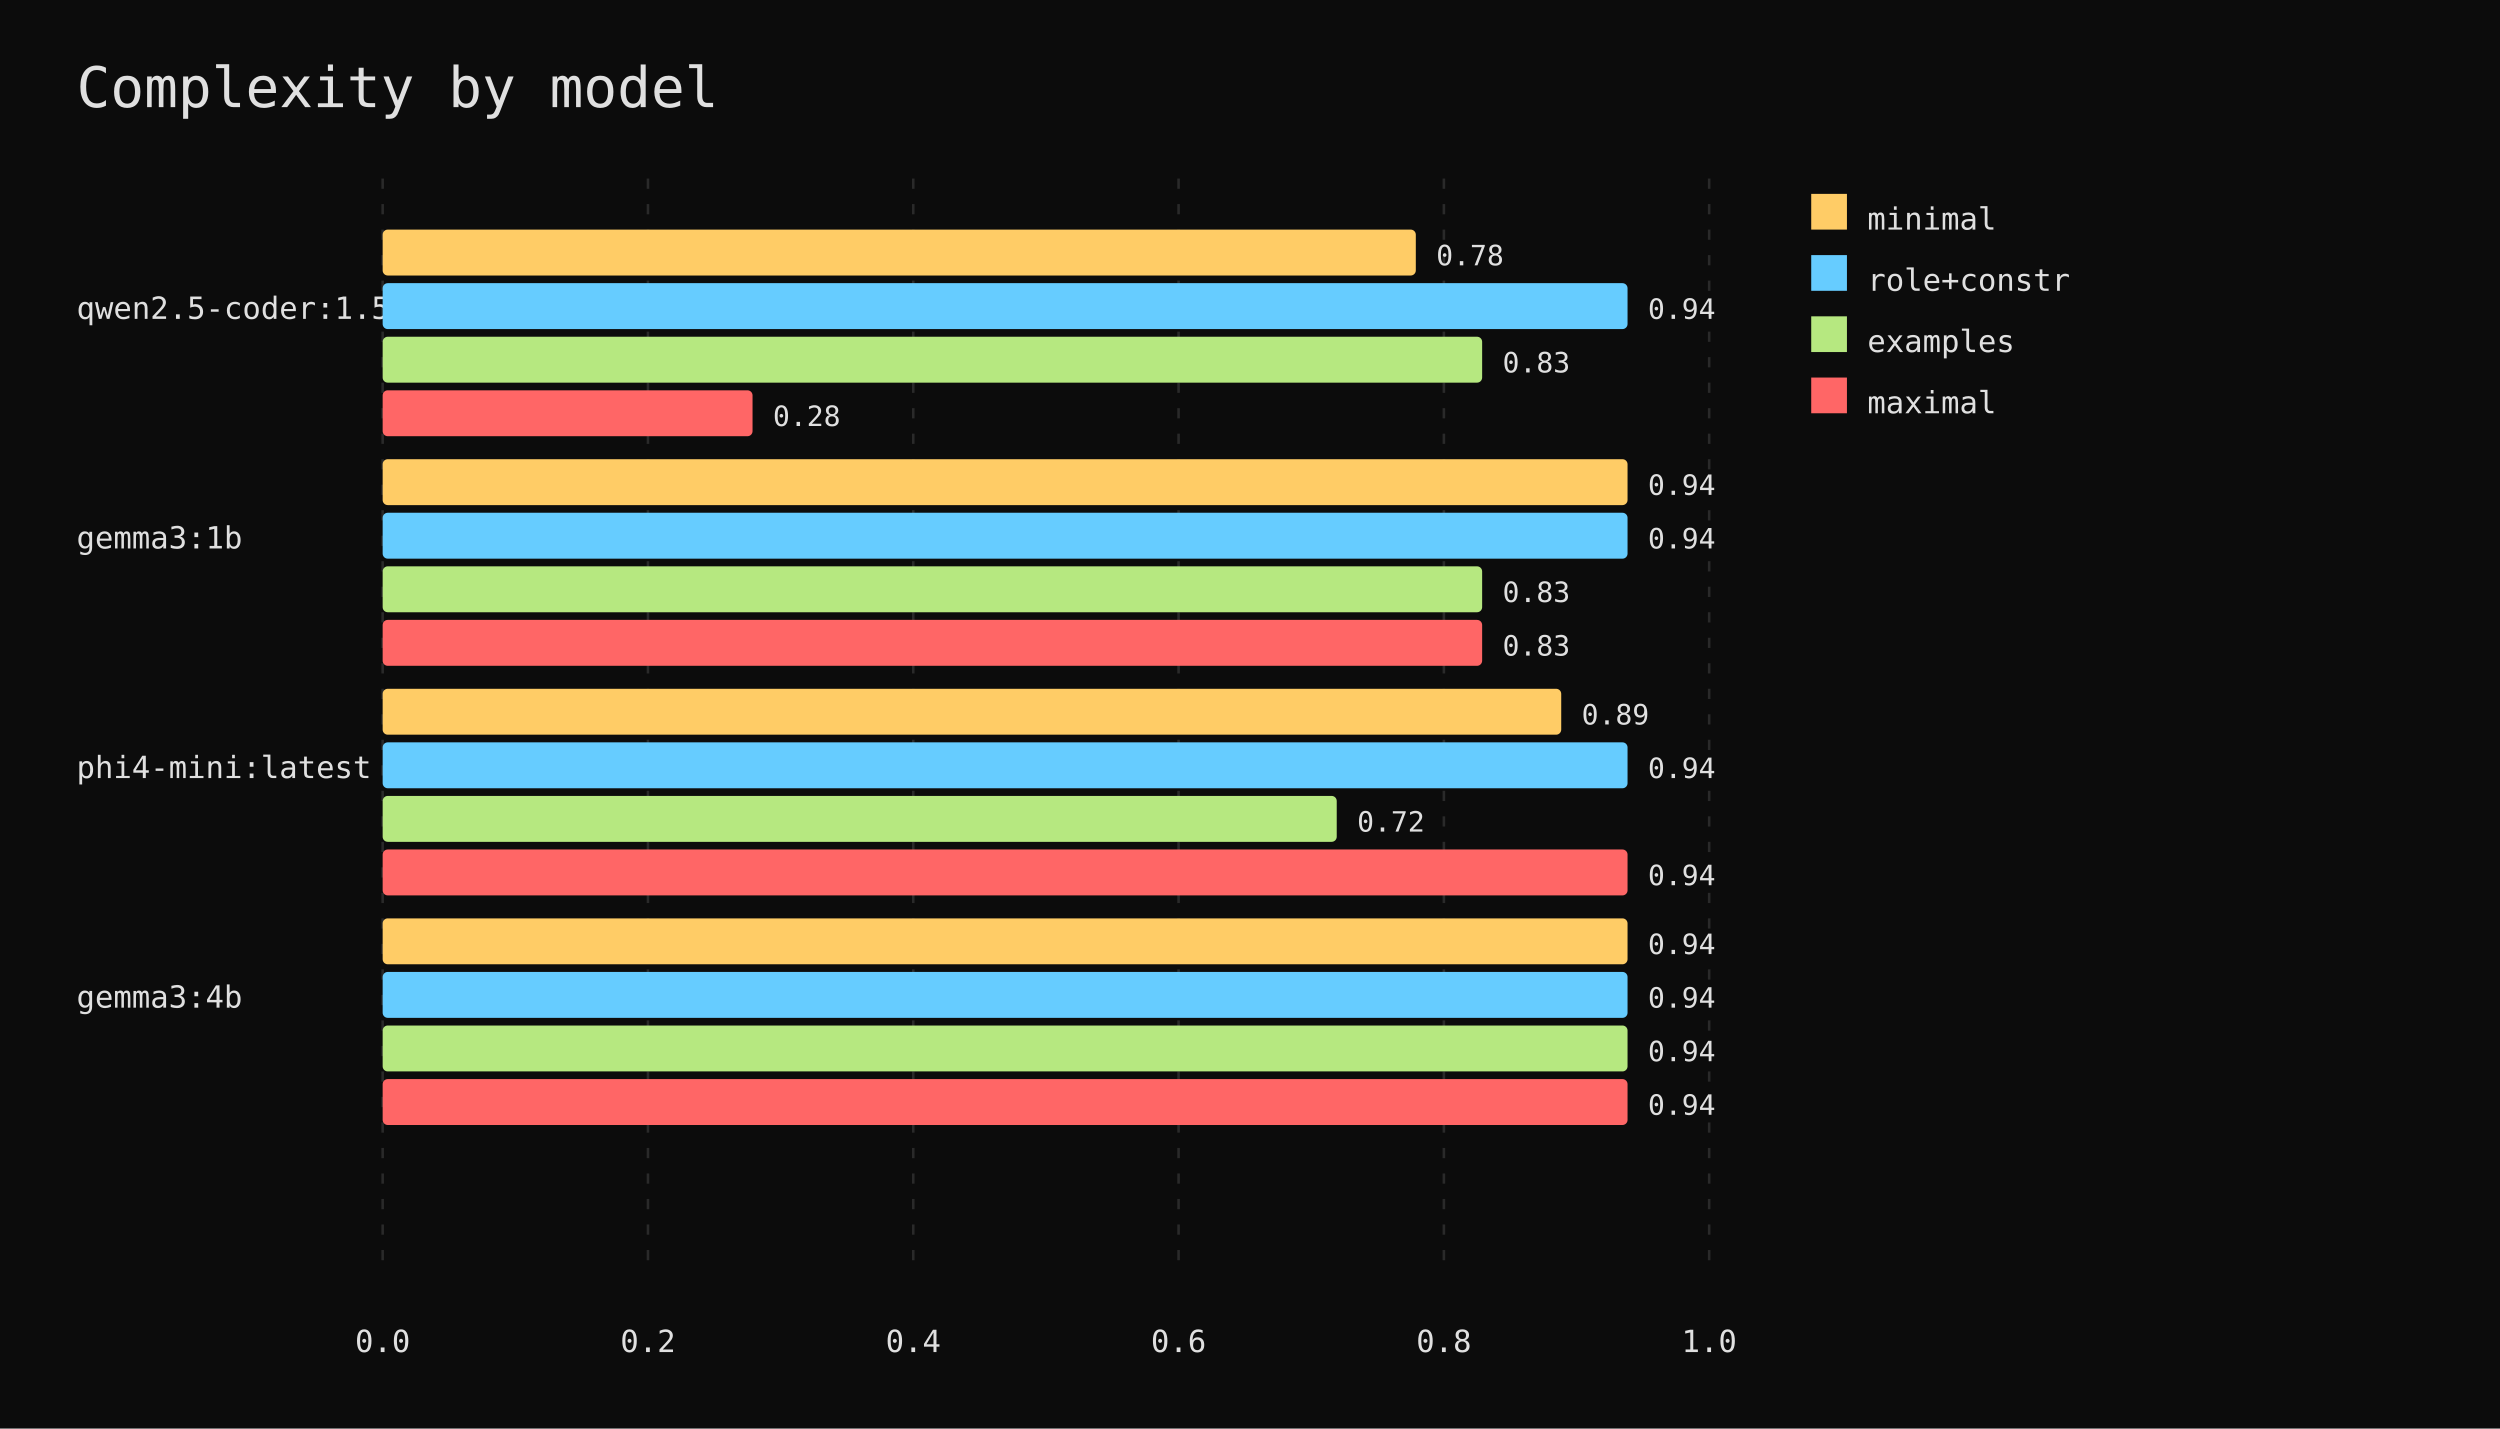
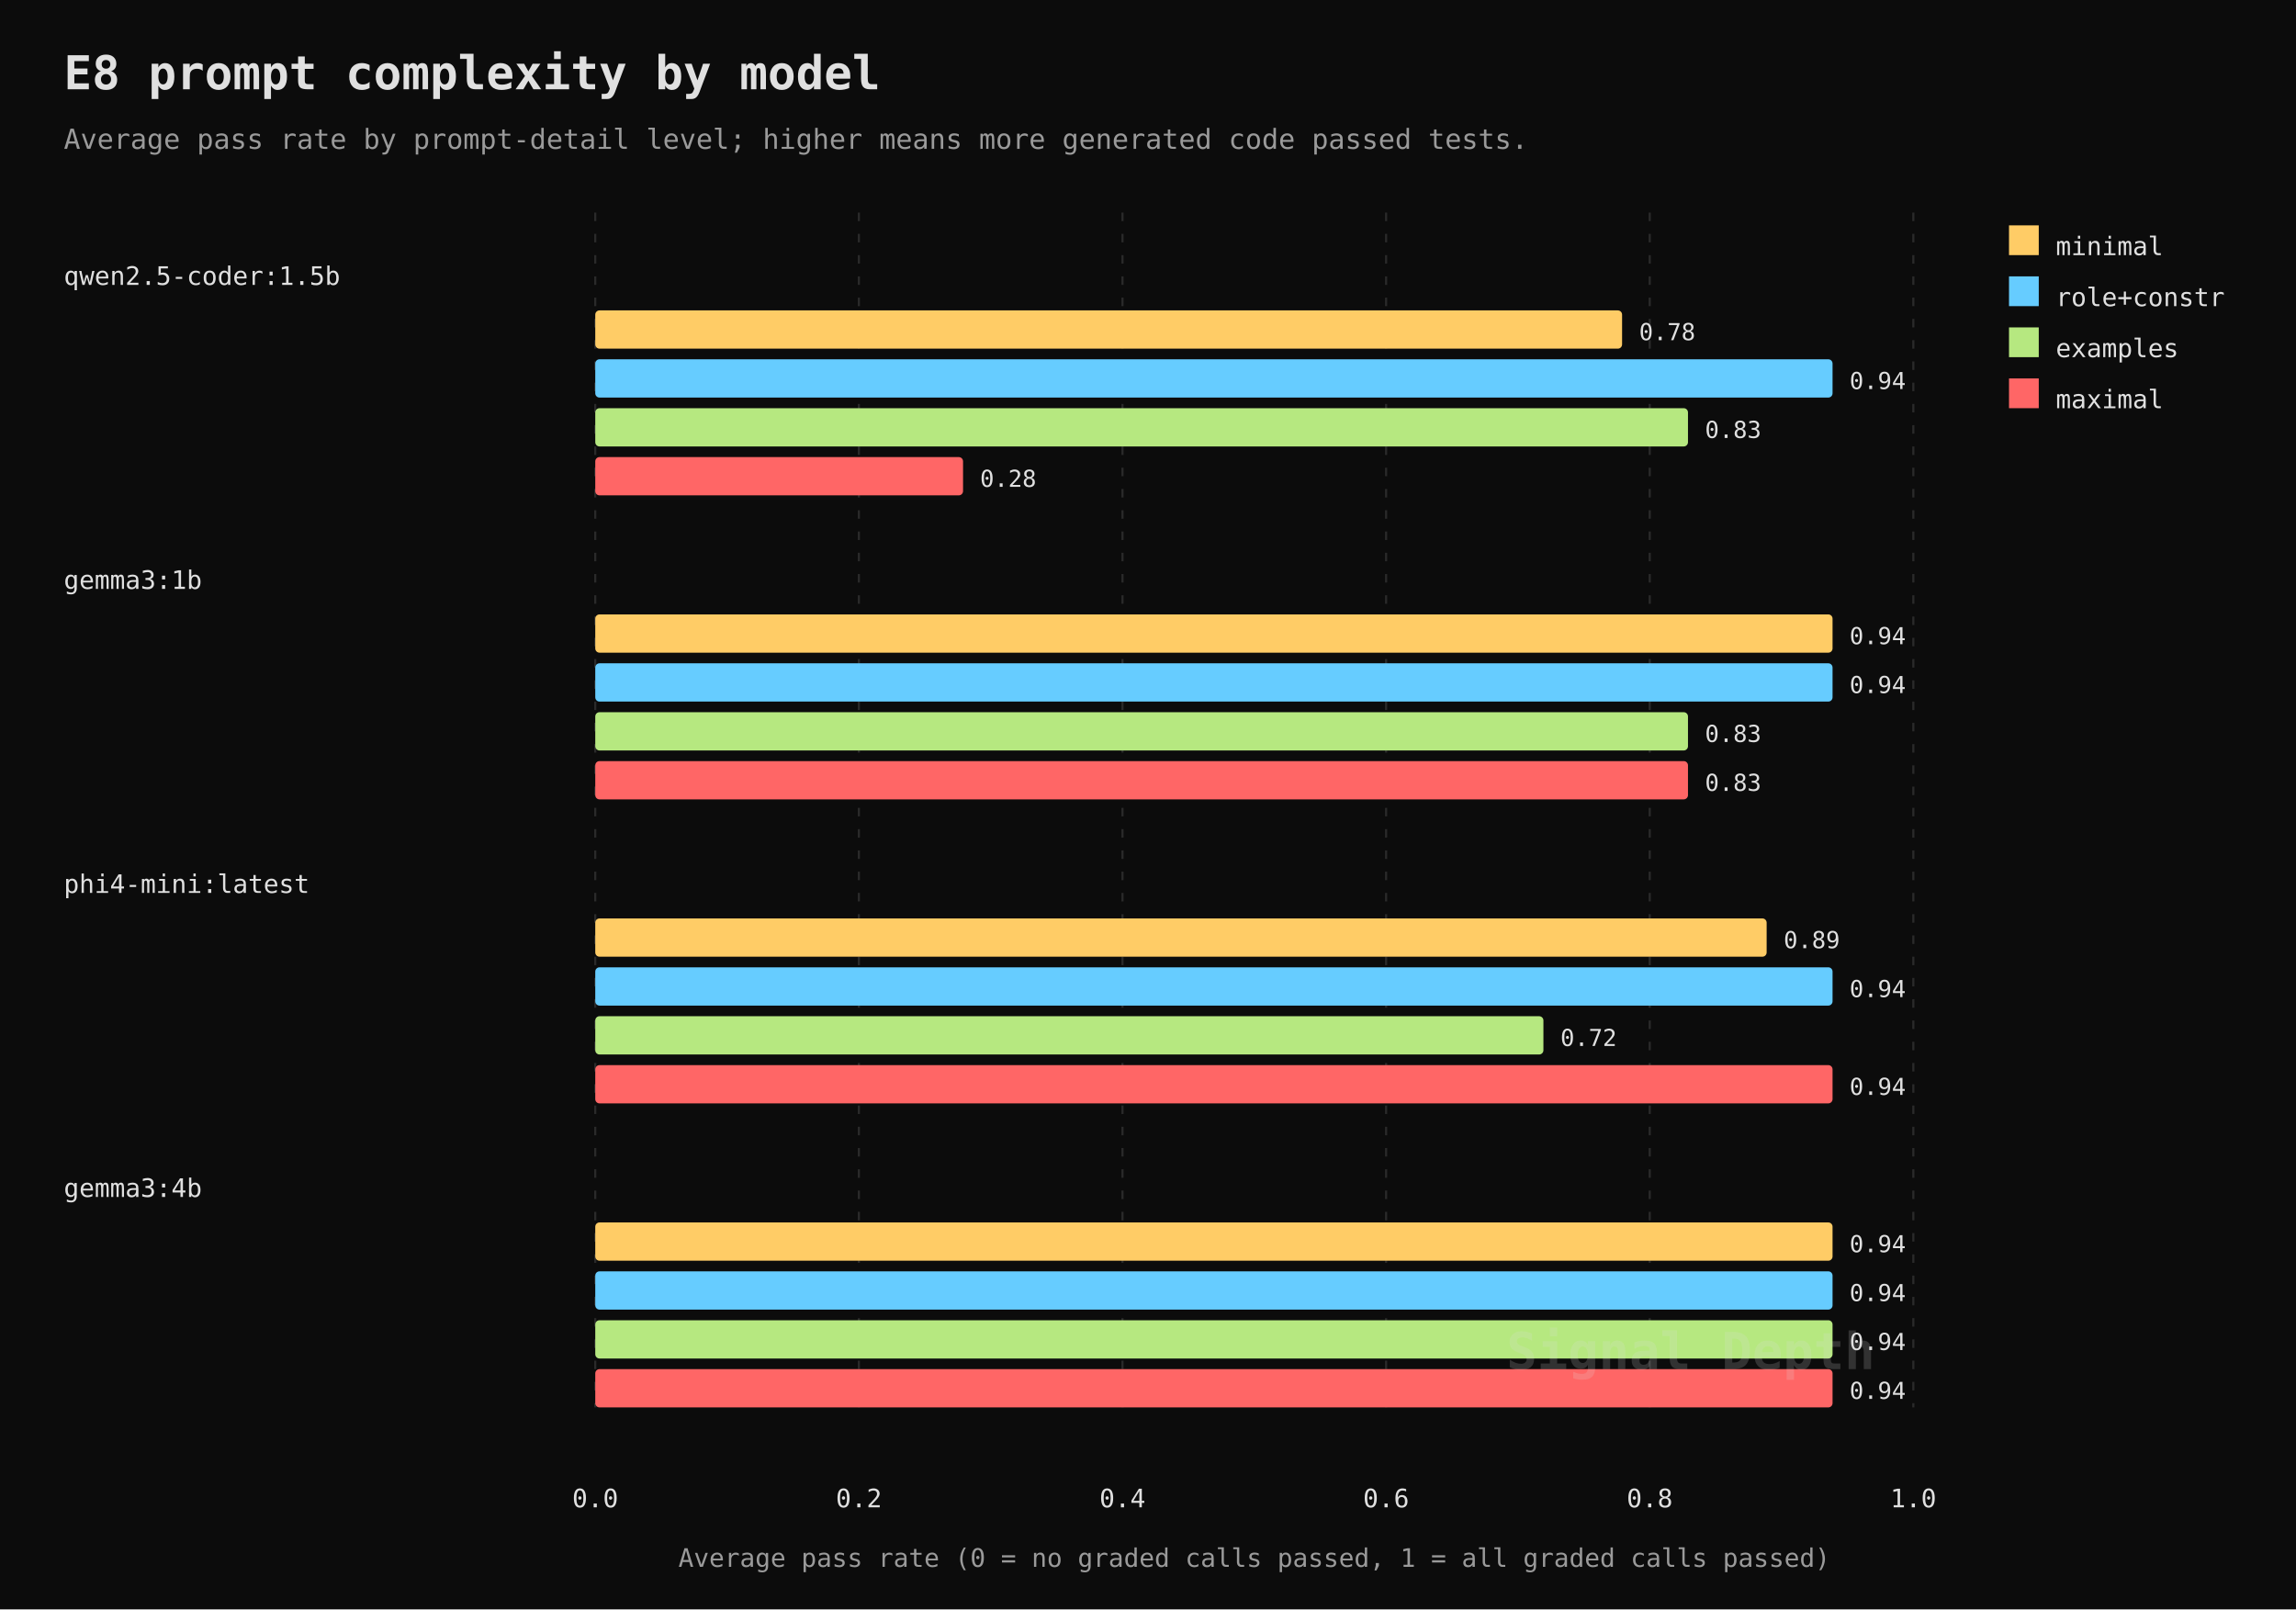
- <svg xmlns="http://www.w3.org/2000/svg" width="980" height="560" viewBox="0 0 980 560">
+ <svg xmlns="http://www.w3.org/2000/svg" width="1080" height="757" viewBox="0 0 1080 757">
  <rect width="100%" height="100%" fill="#0c0c0c" />
  <g font-family="JetBrains Mono, Menlo, monospace" font-size="14" fill="#e0e0e0">
-     <text x="30" y="42" font-size="22" text-anchor="start">Complexity by model</text>
-     <line x1="150" y1="70" x2="150" y2="495" stroke="#2a2a2a" stroke-dasharray="4 6" />
-     <text x="150" y="530" font-size="12" text-anchor="middle">0.0</text>
-     <line x1="254" y1="70" x2="254" y2="495" stroke="#2a2a2a" stroke-dasharray="4 6" />
-     <text x="254" y="530" font-size="12" text-anchor="middle">0.2</text>
-     <line x1="358" y1="70" x2="358" y2="495" stroke="#2a2a2a" stroke-dasharray="4 6" />
-     <text x="358" y="530" font-size="12" text-anchor="middle">0.4</text>
-     <line x1="462" y1="70" x2="462" y2="495" stroke="#2a2a2a" stroke-dasharray="4 6" />
-     <text x="462" y="530" font-size="12" text-anchor="middle">0.6</text>
-     <line x1="566" y1="70" x2="566" y2="495" stroke="#2a2a2a" stroke-dasharray="4 6" />
-     <text x="566" y="530" font-size="12" text-anchor="middle">0.8</text>
-     <line x1="670" y1="70" x2="670" y2="495" stroke="#2a2a2a" stroke-dasharray="4 6" />
-     <text x="670" y="530" font-size="12" text-anchor="middle">1.0</text>
-     <text x="30" y="125" font-size="12" text-anchor="start">qwen2.5-coder:1.5b</text>
-     <rect x="150" y="90" width="405" height="18" rx="2" fill="#ffcc66" />
-     <text x="563" y="104" font-size="11" text-anchor="start">0.78</text>
-     <rect x="150" y="111" width="488" height="18" rx="2" fill="#66ccff" />
-     <text x="646" y="125" font-size="11" text-anchor="start">0.94</text>
-     <rect x="150" y="132" width="431" height="18" rx="2" fill="#b6e880" />
-     <text x="589" y="146" font-size="11" text-anchor="start">0.83</text>
-     <rect x="150" y="153" width="145" height="18" rx="2" fill="#ff6666" />
-     <text x="303" y="167" font-size="11" text-anchor="start">0.28</text>
-     <text x="30" y="215" font-size="12" text-anchor="start">gemma3:1b</text>
-     <rect x="150" y="180" width="488" height="18" rx="2" fill="#ffcc66" />
-     <text x="646" y="194" font-size="11" text-anchor="start">0.94</text>
-     <rect x="150" y="201" width="488" height="18" rx="2" fill="#66ccff" />
-     <text x="646" y="215" font-size="11" text-anchor="start">0.94</text>
-     <rect x="150" y="222" width="431" height="18" rx="2" fill="#b6e880" />
-     <text x="589" y="236" font-size="11" text-anchor="start">0.83</text>
-     <rect x="150" y="243" width="431" height="18" rx="2" fill="#ff6666" />
-     <text x="589" y="257" font-size="11" text-anchor="start">0.83</text>
-     <text x="30" y="305" font-size="12" text-anchor="start">phi4-mini:latest</text>
-     <rect x="150" y="270" width="462" height="18" rx="2" fill="#ffcc66" />
-     <text x="620" y="284" font-size="11" text-anchor="start">0.89</text>
-     <rect x="150" y="291" width="488" height="18" rx="2" fill="#66ccff" />
-     <text x="646" y="305" font-size="11" text-anchor="start">0.94</text>
-     <rect x="150" y="312" width="374" height="18" rx="2" fill="#b6e880" />
-     <text x="532" y="326" font-size="11" text-anchor="start">0.72</text>
-     <rect x="150" y="333" width="488" height="18" rx="2" fill="#ff6666" />
-     <text x="646" y="347" font-size="11" text-anchor="start">0.94</text>
-     <text x="30" y="395" font-size="12" text-anchor="start">gemma3:4b</text>
-     <rect x="150" y="360" width="488" height="18" rx="2" fill="#ffcc66" />
-     <text x="646" y="374" font-size="11" text-anchor="start">0.94</text>
-     <rect x="150" y="381" width="488" height="18" rx="2" fill="#66ccff" />
-     <text x="646" y="395" font-size="11" text-anchor="start">0.94</text>
-     <rect x="150" y="402" width="488" height="18" rx="2" fill="#b6e880" />
-     <text x="646" y="416" font-size="11" text-anchor="start">0.94</text>
-     <rect x="150" y="423" width="488" height="18" rx="2" fill="#ff6666" />
-     <text x="646" y="437" font-size="11" text-anchor="start">0.94</text>
-     <rect x="710" y="76" width="14" height="14" fill="#ffcc66" />
-     <text x="732" y="90" font-size="12" text-anchor="start">minimal</text>
-     <rect x="710" y="100" width="14" height="14" fill="#66ccff" />
-     <text x="732" y="114" font-size="12" text-anchor="start">role+constr</text>
-     <rect x="710" y="124" width="14" height="14" fill="#b6e880" />
-     <text x="732" y="138" font-size="12" text-anchor="start">examples</text>
-     <rect x="710" y="148" width="14" height="14" fill="#ff6666" />
-     <text x="732" y="162" font-size="12" text-anchor="start">maximal</text>
+     <text x="30" y="42" font-size="22" text-anchor="start" font-weight="700">E8 prompt complexity by model</text>
+     <text x="30" y="70" font-size="13" text-anchor="start" fill="#9a9a9a">Average pass rate by prompt-detail level; higher means more generated code passed tests.</text>
+     <line x1="280" y1="100" x2="280" y2="662" stroke="#2a2a2a" stroke-dasharray="4 6" />
+     <text x="280" y="709" font-size="12" text-anchor="middle">0.0</text>
+     <line x1="404" y1="100" x2="404" y2="662" stroke="#2a2a2a" stroke-dasharray="4 6" />
+     <text x="404" y="709" font-size="12" text-anchor="middle">0.2</text>
+     <line x1="528" y1="100" x2="528" y2="662" stroke="#2a2a2a" stroke-dasharray="4 6" />
+     <text x="528" y="709" font-size="12" text-anchor="middle">0.4</text>
+     <line x1="652" y1="100" x2="652" y2="662" stroke="#2a2a2a" stroke-dasharray="4 6" />
+     <text x="652" y="709" font-size="12" text-anchor="middle">0.6</text>
+     <line x1="776" y1="100" x2="776" y2="662" stroke="#2a2a2a" stroke-dasharray="4 6" />
+     <text x="776" y="709" font-size="12" text-anchor="middle">0.8</text>
+     <line x1="900" y1="100" x2="900" y2="662" stroke="#2a2a2a" stroke-dasharray="4 6" />
+     <text x="900" y="709" font-size="12" text-anchor="middle">1.0</text>
+     <text x="30" y="134" font-size="12" text-anchor="start">qwen2.5-coder:1.5b</text>
+     <rect x="280" y="146" width="483" height="18" rx="2" fill="#ffcc66" />
+     <text x="771" y="160" font-size="11" text-anchor="start">0.78</text>
+     <rect x="280" y="169" width="582" height="18" rx="2" fill="#66ccff" />
+     <text x="870" y="183" font-size="11" text-anchor="start">0.94</text>
+     <rect x="280" y="192" width="514" height="18" rx="2" fill="#b6e880" />
+     <text x="802" y="206" font-size="11" text-anchor="start">0.83</text>
+     <rect x="280" y="215" width="173" height="18" rx="2" fill="#ff6666" />
+     <text x="461" y="229" font-size="11" text-anchor="start">0.28</text>
+     <text x="30" y="277" font-size="12" text-anchor="start">gemma3:1b</text>
+     <rect x="280" y="289" width="582" height="18" rx="2" fill="#ffcc66" />
+     <text x="870" y="303" font-size="11" text-anchor="start">0.94</text>
+     <rect x="280" y="312" width="582" height="18" rx="2" fill="#66ccff" />
+     <text x="870" y="326" font-size="11" text-anchor="start">0.94</text>
+     <rect x="280" y="335" width="514" height="18" rx="2" fill="#b6e880" />
+     <text x="802" y="349" font-size="11" text-anchor="start">0.83</text>
+     <rect x="280" y="358" width="514" height="18" rx="2" fill="#ff6666" />
+     <text x="802" y="372" font-size="11" text-anchor="start">0.83</text>
+     <text x="30" y="420" font-size="12" text-anchor="start">phi4-mini:latest</text>
+     <rect x="280" y="432" width="551" height="18" rx="2" fill="#ffcc66" />
+     <text x="839" y="446" font-size="11" text-anchor="start">0.89</text>
+     <rect x="280" y="455" width="582" height="18" rx="2" fill="#66ccff" />
+     <text x="870" y="469" font-size="11" text-anchor="start">0.94</text>
+     <rect x="280" y="478" width="446" height="18" rx="2" fill="#b6e880" />
+     <text x="734" y="492" font-size="11" text-anchor="start">0.72</text>
+     <rect x="280" y="501" width="582" height="18" rx="2" fill="#ff6666" />
+     <text x="870" y="515" font-size="11" text-anchor="start">0.94</text>
+     <text x="30" y="563" font-size="12" text-anchor="start">gemma3:4b</text>
+     <rect x="280" y="575" width="582" height="18" rx="2" fill="#ffcc66" />
+     <text x="870" y="589" font-size="11" text-anchor="start">0.94</text>
+     <rect x="280" y="598" width="582" height="18" rx="2" fill="#66ccff" />
+     <text x="870" y="612" font-size="11" text-anchor="start">0.94</text>
+     <rect x="280" y="621" width="582" height="18" rx="2" fill="#b6e880" />
+     <text x="870" y="635" font-size="11" text-anchor="start">0.94</text>
+     <rect x="280" y="644" width="582" height="18" rx="2" fill="#ff6666" />
+     <text x="870" y="658" font-size="11" text-anchor="start">0.94</text>
+     <rect x="945" y="106" width="14" height="14" fill="#ffcc66" />
+     <text x="967" y="120" font-size="12" text-anchor="start">minimal</text>
+     <rect x="945" y="130" width="14" height="14" fill="#66ccff" />
+     <text x="967" y="144" font-size="12" text-anchor="start">role+constr</text>
+     <rect x="945" y="154" width="14" height="14" fill="#b6e880" />
+     <text x="967" y="168" font-size="12" text-anchor="start">examples</text>
+     <rect x="945" y="178" width="14" height="14" fill="#ff6666" />
+     <text x="967" y="192" font-size="12" text-anchor="start">maximal</text>
+     <text x="590" y="737" font-size="12" text-anchor="middle" fill="#9a9a9a">Average pass rate (0 = no graded calls passed, 1 = all graded calls passed)</text>
+     <text x="882" y="644" font-size="24" text-anchor="end" fill="#e0e0e0" opacity="0.18" font-weight="700">Signal Depth</text>
  </g>
</svg>
